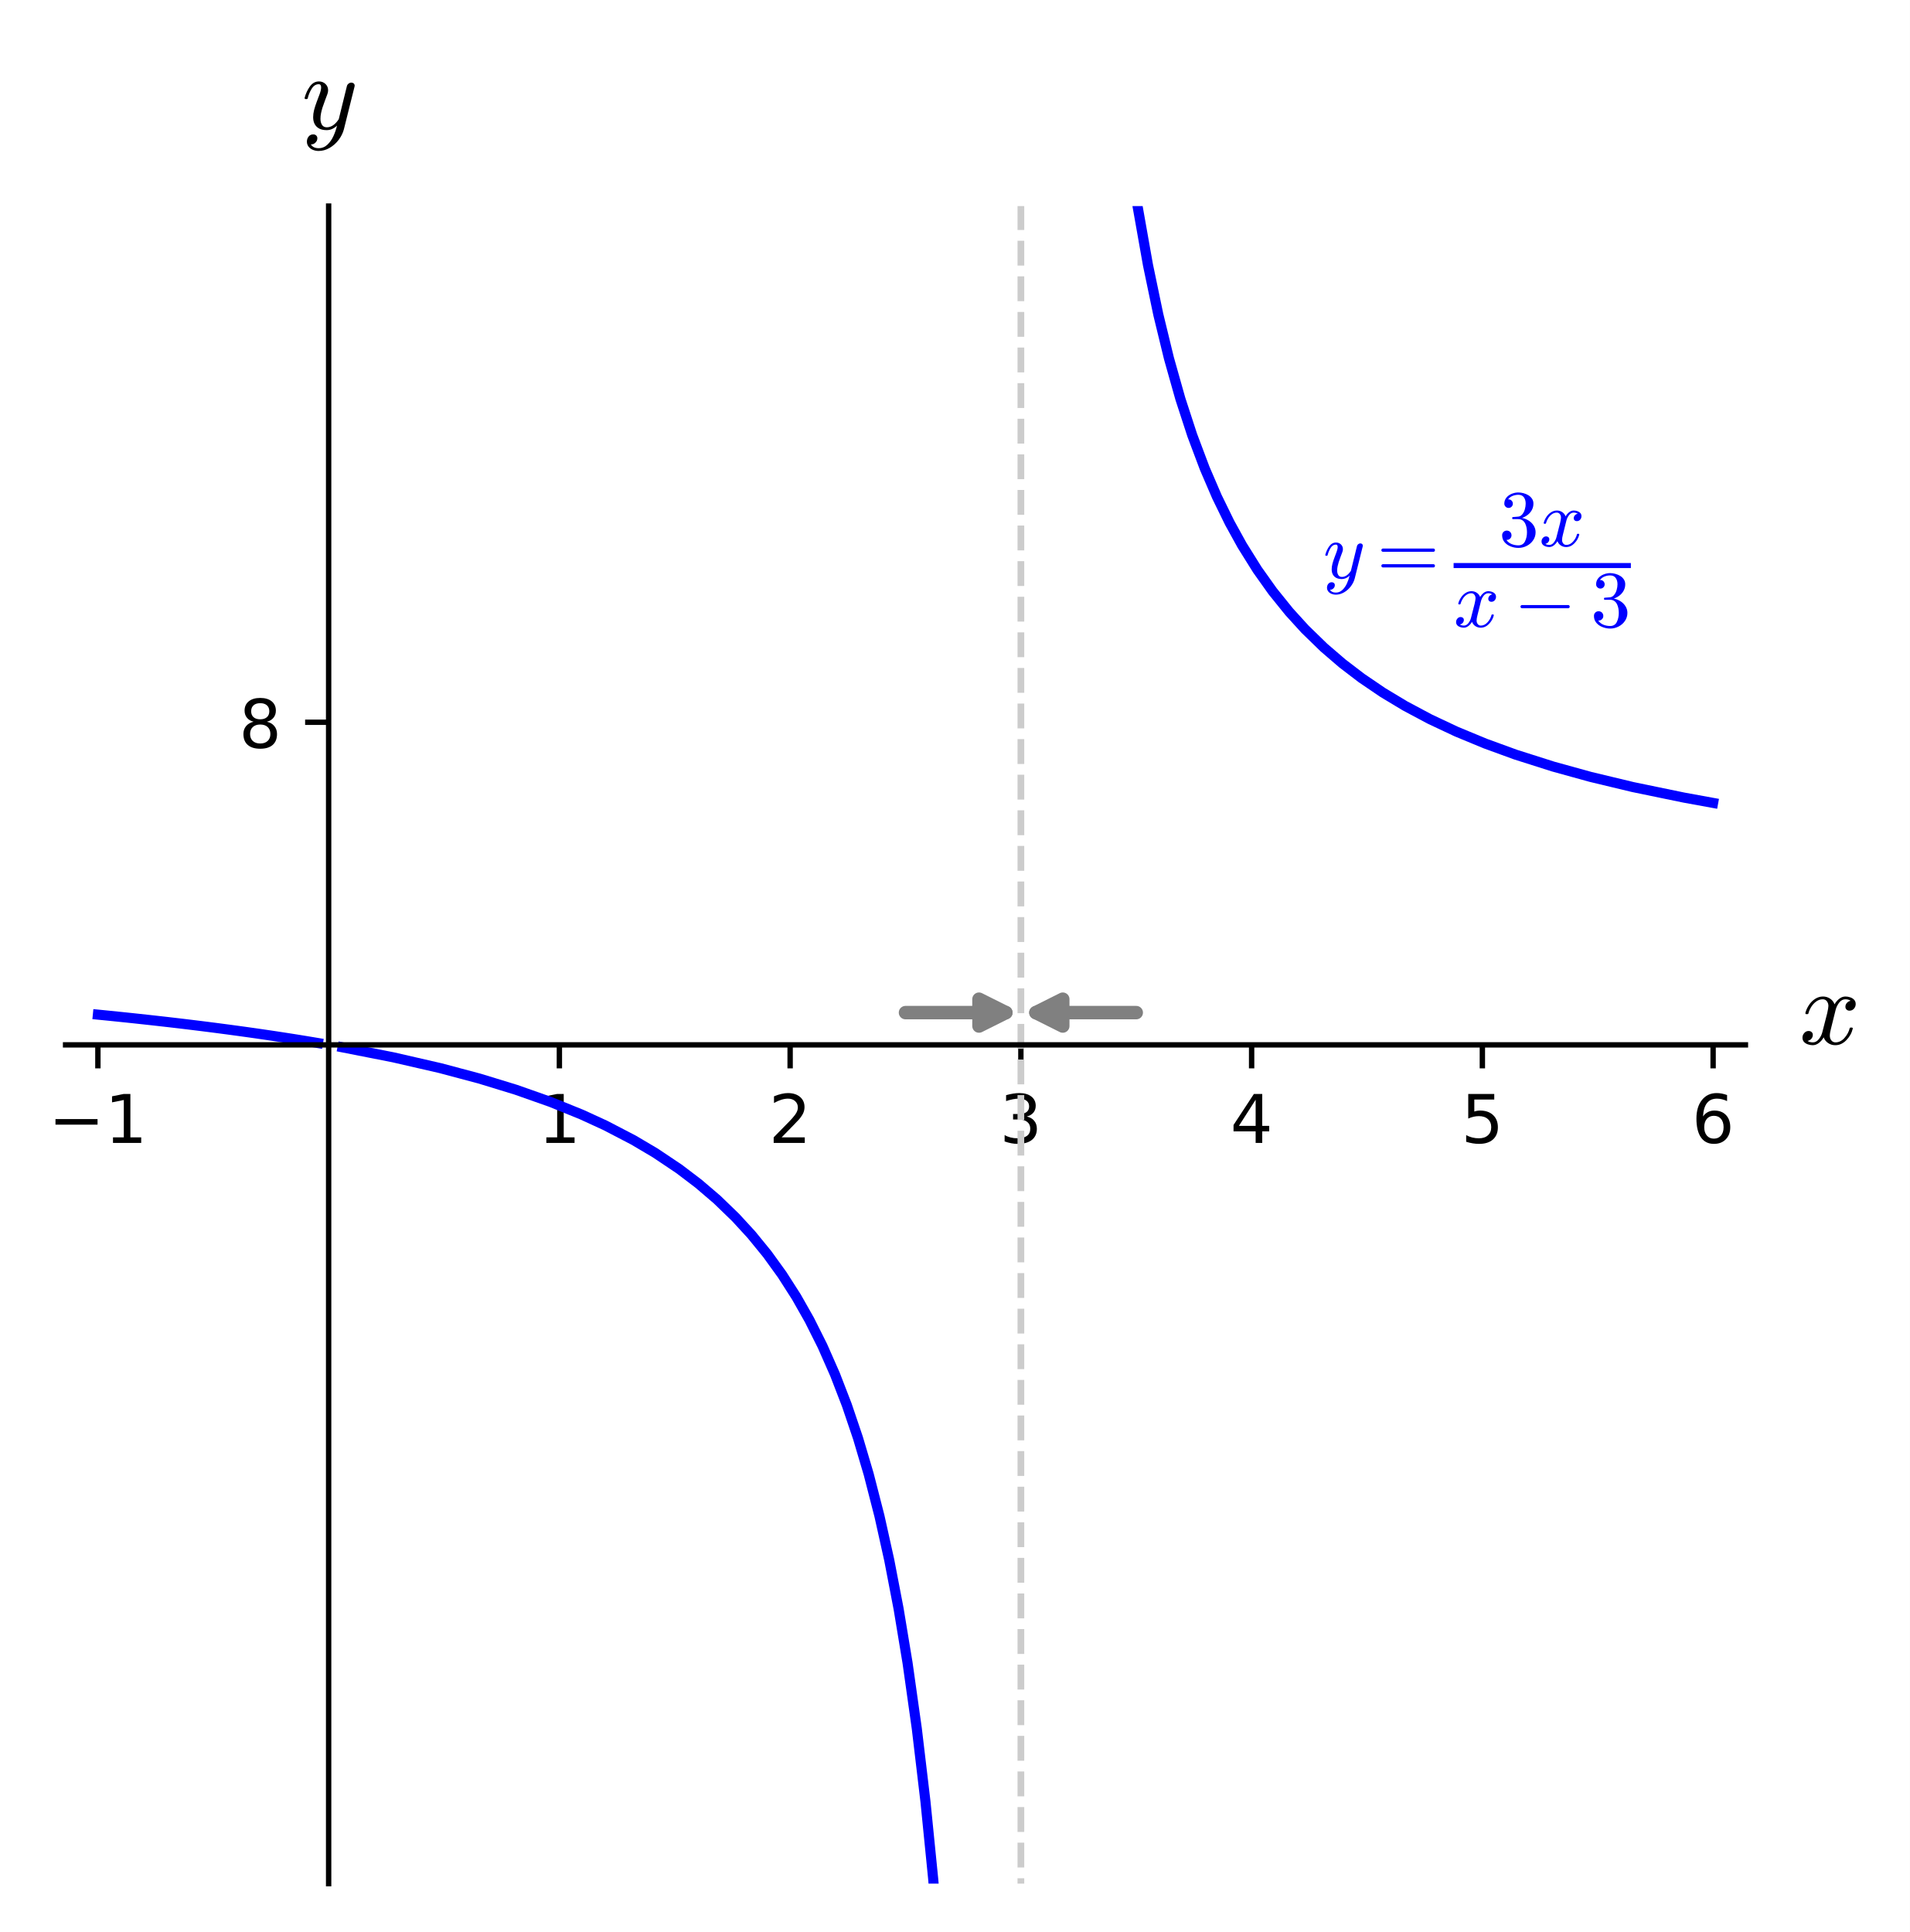
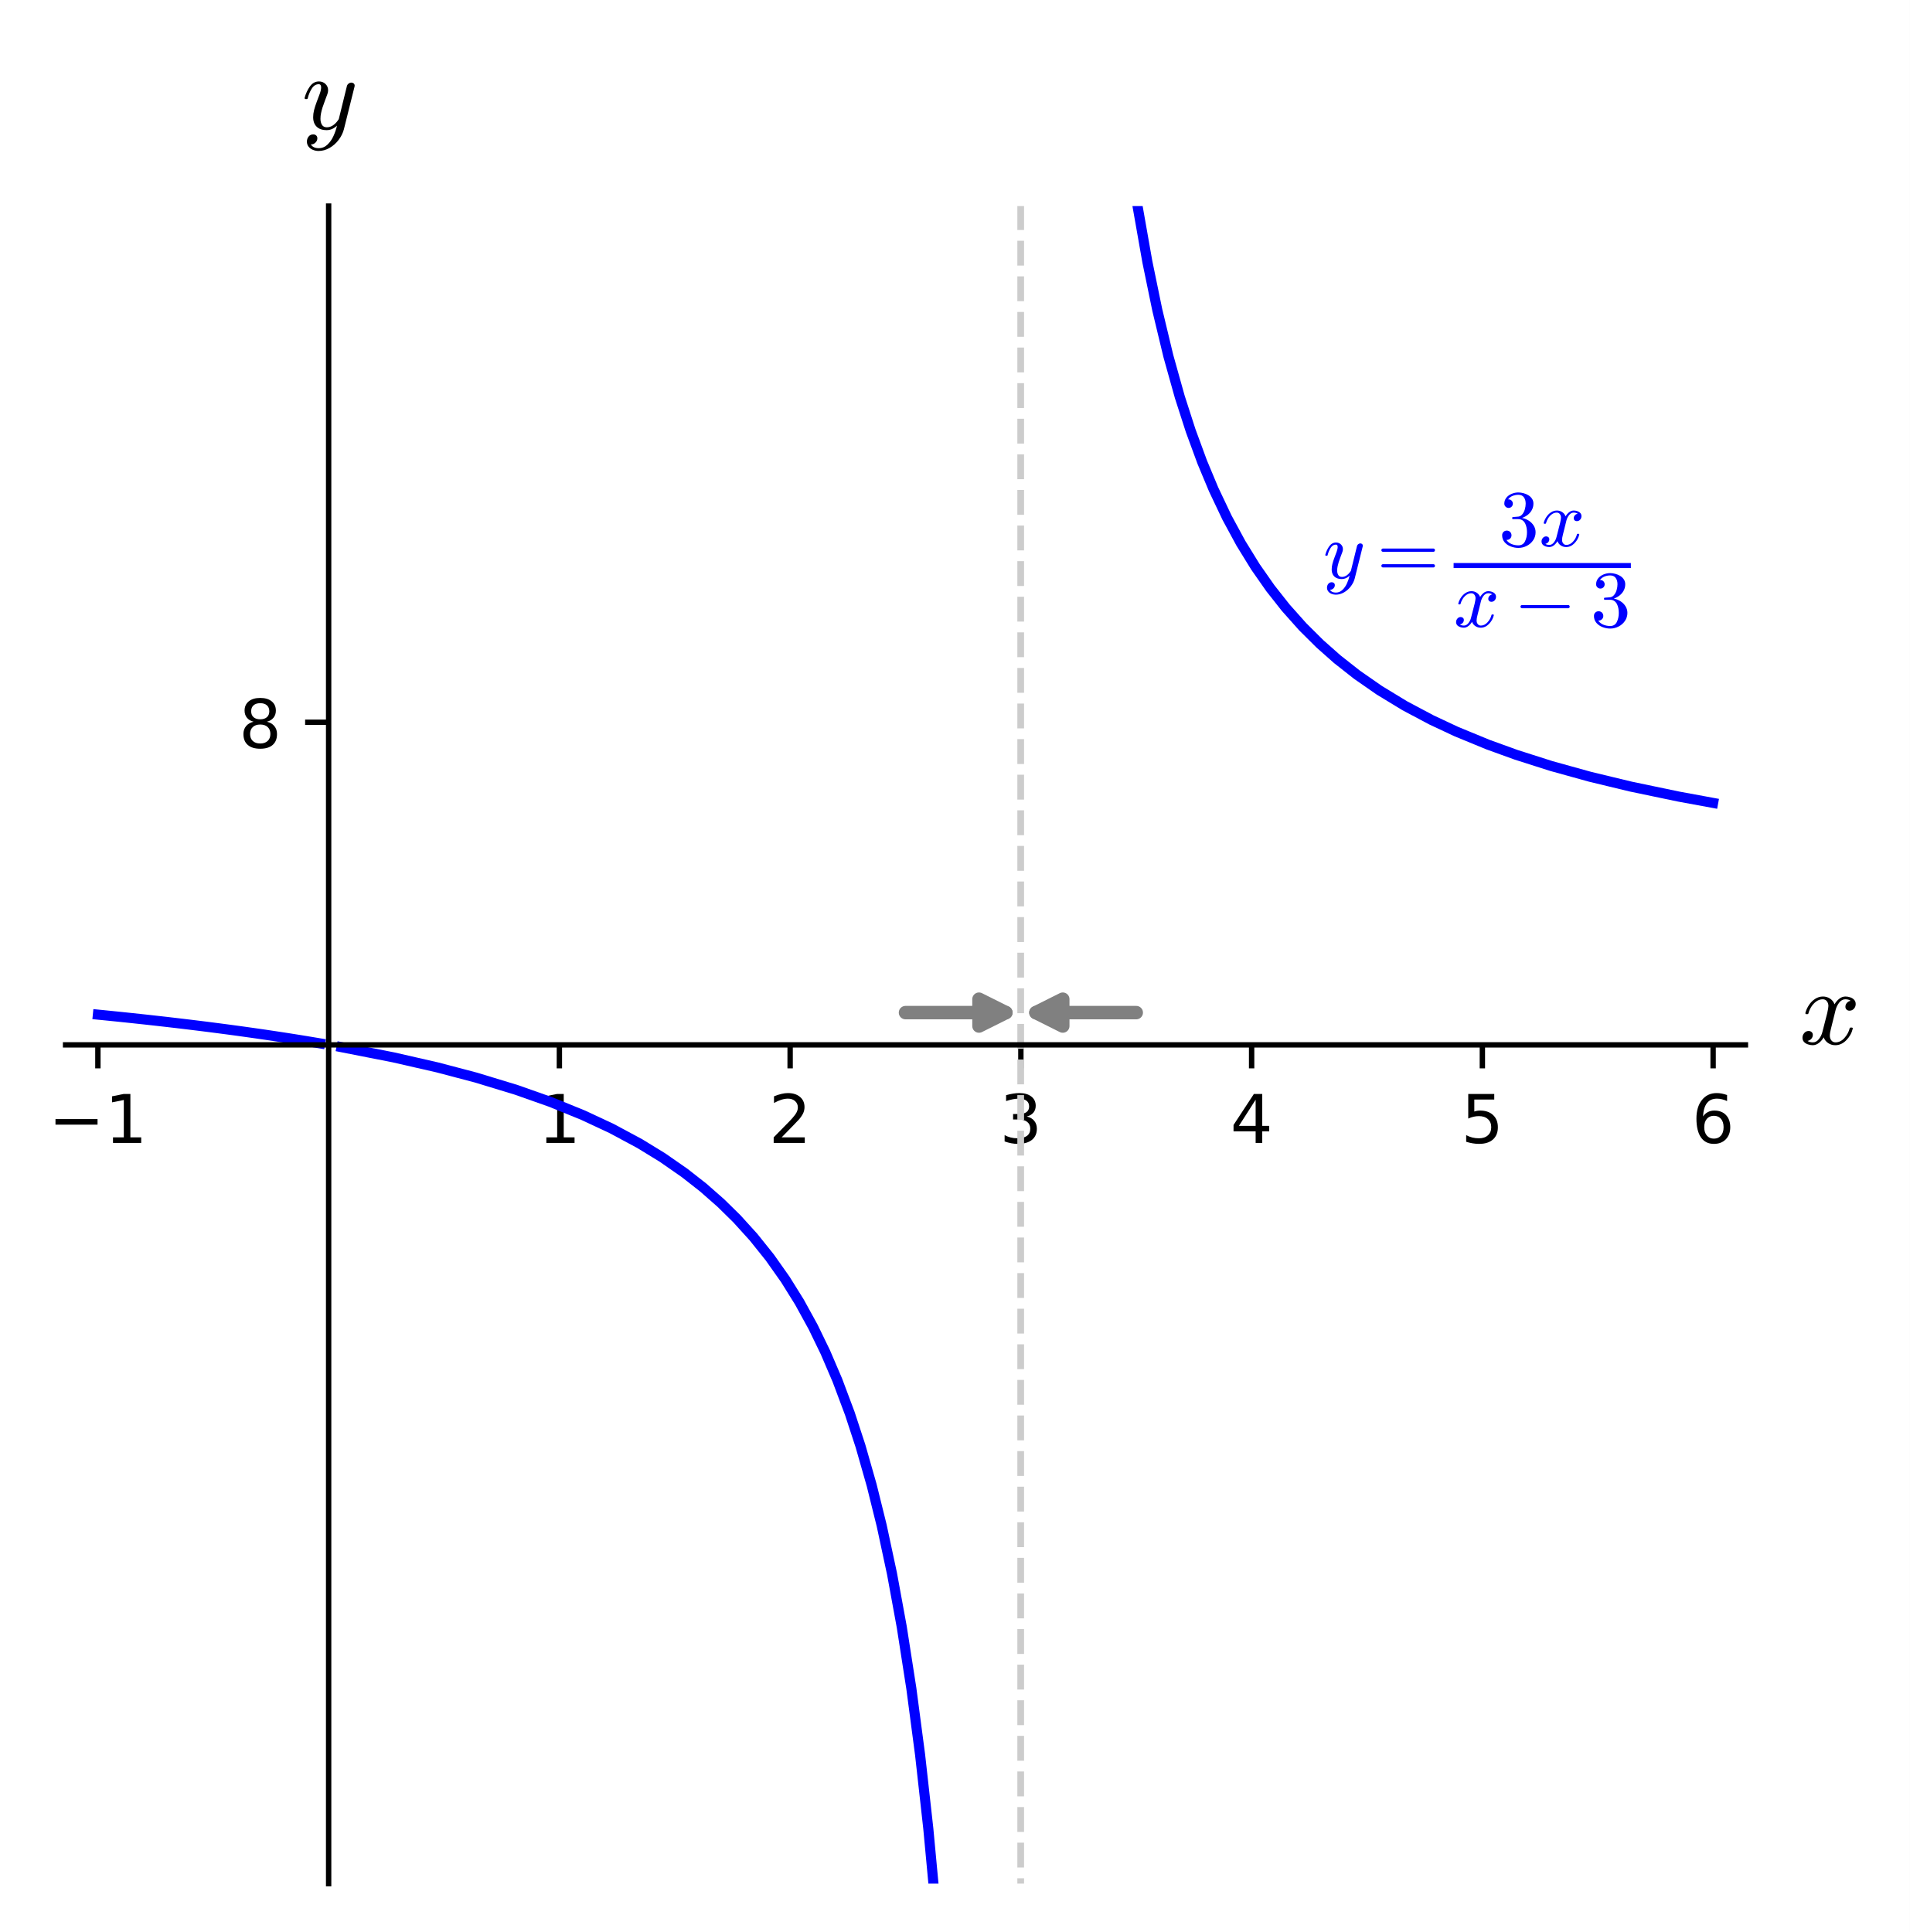
<svg xmlns="http://www.w3.org/2000/svg" xmlns:xlink="http://www.w3.org/1999/xlink" height="287.645pt" version="1.1" viewBox="0 0 284.29 287.645" width="284.29pt">
  <defs>
    <style type="text/css">*{stroke-linecap:butt;stroke-linejoin:round;}</style>
  </defs>
  <g id="figure_1">
    <g id="patch_1">
      <path d="M 0 287.645  L 284.29 287.645  L 284.29 0  L 0 0  z " style="fill:#ffffff;" />
    </g>
    <g id="axes_1">
      <g id="patch_2">
        <path d="M 9.762 280.445  L 259.81 280.445  L 259.81 30.685  L 9.762 30.685  z " style="fill:#ffffff;" />
      </g>
      <g id="matplotlib.axis_1">
        <g id="xtick_1">
          <g id="line2d_1">
            <defs>
-               <path d="M 0 0  L 0 3.5  " id="m660ea3696f" style="stroke:#000000;stroke-width:0.8;" />
-             </defs>
-             <g>
-               <use style="stroke:#000000;stroke-width:0.8;" x="14.571" xlink:href="#m660ea3696f" y="155.565" />
+               <path d="M 0 0  L 0 3.5  " id="mb729ddedbf" style="stroke:#000000;stroke-width:0.8;" />
+             </defs>
+             <g>
+               <use style="stroke:#000000;stroke-width:0.8;" x="14.571" xlink:href="#mb729ddedbf" y="155.565" />
            </g>
          </g>
          <g id="text_1">
            <g transform="translate(7.2 170.1634)scale(0.1 -0.1)">
              <defs>
                <path d="M 10.594 35.5  L 73.188 35.5  L 73.188 27.203  L 10.594 27.203  z " id="DejaVuSans-8722" />
                <path d="M 12.406 8.297  L 28.516 8.297  L 28.516 63.922  L 10.984 60.406  L 10.984 69.391  L 28.422 72.906  L 38.281 72.906  L 38.281 8.297  L 54.391 8.297  L 54.391 0  L 12.406 0  z " id="DejaVuSans-49" />
              </defs>
              <use xlink:href="#DejaVuSans-8722" />
              <use x="83.789" xlink:href="#DejaVuSans-49" />
            </g>
          </g>
        </g>
        <g id="xtick_2">
          <g id="line2d_2">
            <g>
-               <use style="stroke:#000000;stroke-width:0.8;" x="83.265" xlink:href="#m660ea3696f" y="155.565" />
+               <use style="stroke:#000000;stroke-width:0.8;" x="83.265" xlink:href="#mb729ddedbf" y="155.565" />
            </g>
          </g>
          <g id="text_2">
            <g transform="translate(80.08416 170.1634)scale(0.1 -0.1)">
              <use xlink:href="#DejaVuSans-49" />
            </g>
          </g>
        </g>
        <g id="xtick_3">
          <g id="line2d_3">
            <g>
-               <use style="stroke:#000000;stroke-width:0.8;" x="117.613" xlink:href="#m660ea3696f" y="155.565" />
+               <use style="stroke:#000000;stroke-width:0.8;" x="117.613" xlink:href="#mb729ddedbf" y="155.565" />
            </g>
          </g>
          <g id="text_3">
            <g transform="translate(114.4313 170.1634)scale(0.1 -0.1)">
              <defs>
                <path d="M 19.188 8.297  L 53.609 8.297  L 53.609 0  L 7.328 0  L 7.328 8.297  Q 12.938 14.109 22.625 23.891  Q 32.328 33.688 34.812 36.531  Q 39.547 41.844 41.422 45.531  Q 43.312 49.219 43.312 52.781  Q 43.312 58.594 39.234 62.25  Q 35.156 65.922 28.609 65.922  Q 23.969 65.922 18.812 64.312  Q 13.672 62.703 7.812 59.422  L 7.812 69.391  Q 13.766 71.781 18.938 73  Q 24.125 74.219 28.422 74.219  Q 39.75 74.219 46.484 68.547  Q 53.219 62.891 53.219 53.422  Q 53.219 48.922 51.531 44.891  Q 49.859 40.875 45.406 35.406  Q 44.188 33.984 37.641 27.219  Q 31.109 20.453 19.188 8.297  z " id="DejaVuSans-50" />
              </defs>
              <use xlink:href="#DejaVuSans-50" />
            </g>
          </g>
        </g>
        <g id="xtick_4">
          <g id="line2d_4">
            <g>
-               <use style="stroke:#000000;stroke-width:0.8;" x="151.96" xlink:href="#m660ea3696f" y="155.565" />
+               <use style="stroke:#000000;stroke-width:0.8;" x="151.96" xlink:href="#mb729ddedbf" y="155.565" />
            </g>
          </g>
          <g id="text_4">
            <g transform="translate(148.7785 170.1634)scale(0.1 -0.1)">
              <defs>
                <path d="M 40.578 39.312  Q 47.656 37.797 51.625 33  Q 55.609 28.219 55.609 21.188  Q 55.609 10.406 48.188 4.484  Q 40.766 -1.422 27.094 -1.422  Q 22.516 -1.422 17.656 -0.516  Q 12.797 0.391 7.625 2.203  L 7.625 11.719  Q 11.719 9.328 16.594 8.109  Q 21.484 6.891 26.812 6.891  Q 36.078 6.891 40.938 10.547  Q 45.797 14.203 45.797 21.188  Q 45.797 27.641 41.281 31.266  Q 36.766 34.906 28.719 34.906  L 20.219 34.906  L 20.219 43.016  L 29.109 43.016  Q 36.375 43.016 40.234 45.922  Q 44.094 48.828 44.094 54.297  Q 44.094 59.906 40.109 62.906  Q 36.141 65.922 28.719 65.922  Q 24.656 65.922 20.016 65.031  Q 15.375 64.156 9.812 62.312  L 9.812 71.094  Q 15.438 72.656 20.344 73.438  Q 25.25 74.219 29.594 74.219  Q 40.828 74.219 47.359 69.109  Q 53.906 64.016 53.906 55.328  Q 53.906 49.266 50.438 45.094  Q 46.969 40.922 40.578 39.312  z " id="DejaVuSans-51" />
              </defs>
              <use xlink:href="#DejaVuSans-51" />
            </g>
          </g>
        </g>
        <g id="xtick_5">
          <g id="line2d_5">
            <g>
-               <use style="stroke:#000000;stroke-width:0.8;" x="186.307" xlink:href="#m660ea3696f" y="155.565" />
+               <use style="stroke:#000000;stroke-width:0.8;" x="186.307" xlink:href="#mb729ddedbf" y="155.565" />
            </g>
          </g>
          <g id="text_5">
            <g transform="translate(183.1256 170.1634)scale(0.1 -0.1)">
              <defs>
                <path d="M 37.797 64.312  L 12.891 25.391  L 37.797 25.391  z M 35.203 72.906  L 47.609 72.906  L 47.609 25.391  L 58.016 25.391  L 58.016 17.188  L 47.609 17.188  L 47.609 0  L 37.797 0  L 37.797 17.188  L 4.891 17.188  L 4.891 26.703  z " id="DejaVuSans-52" />
              </defs>
              <use xlink:href="#DejaVuSans-52" />
            </g>
          </g>
        </g>
        <g id="xtick_6">
          <g id="line2d_6">
            <g>
-               <use style="stroke:#000000;stroke-width:0.8;" x="220.654" xlink:href="#m660ea3696f" y="155.565" />
+               <use style="stroke:#000000;stroke-width:0.8;" x="220.654" xlink:href="#mb729ddedbf" y="155.565" />
            </g>
          </g>
          <g id="text_6">
            <g transform="translate(217.4728 170.1634)scale(0.1 -0.1)">
              <defs>
                <path d="M 10.797 72.906  L 49.516 72.906  L 49.516 64.594  L 19.828 64.594  L 19.828 46.734  Q 21.969 47.469 24.109 47.828  Q 26.266 48.188 28.422 48.188  Q 40.625 48.188 47.75 41.5  Q 54.891 34.812 54.891 23.391  Q 54.891 11.625 47.562 5.094  Q 40.234 -1.422 26.906 -1.422  Q 22.312 -1.422 17.547 -0.641  Q 12.797 0.141 7.719 1.703  L 7.719 11.625  Q 12.109 9.234 16.797 8.062  Q 21.484 6.891 26.703 6.891  Q 35.156 6.891 40.078 11.328  Q 45.016 15.766 45.016 23.391  Q 45.016 31 40.078 35.438  Q 35.156 39.891 26.703 39.891  Q 22.75 39.891 18.812 39.016  Q 14.891 38.141 10.797 36.281  z " id="DejaVuSans-53" />
              </defs>
              <use xlink:href="#DejaVuSans-53" />
            </g>
          </g>
        </g>
        <g id="xtick_7">
          <g id="line2d_7">
            <g>
-               <use style="stroke:#000000;stroke-width:0.8;" x="255.001" xlink:href="#m660ea3696f" y="155.565" />
+               <use style="stroke:#000000;stroke-width:0.8;" x="255.001" xlink:href="#mb729ddedbf" y="155.565" />
            </g>
          </g>
          <g id="text_7">
            <g transform="translate(251.8199 170.1634)scale(0.1 -0.1)">
              <defs>
                <path d="M 33.016 40.375  Q 26.375 40.375 22.484 35.828  Q 18.609 31.297 18.609 23.391  Q 18.609 15.531 22.484 10.953  Q 26.375 6.391 33.016 6.391  Q 39.656 6.391 43.531 10.953  Q 47.406 15.531 47.406 23.391  Q 47.406 31.297 43.531 35.828  Q 39.656 40.375 33.016 40.375  z M 52.594 71.297  L 52.594 62.312  Q 48.875 64.062 45.094 64.984  Q 41.312 65.922 37.594 65.922  Q 27.828 65.922 22.672 59.328  Q 17.531 52.734 16.797 39.406  Q 19.672 43.656 24.016 45.922  Q 28.375 48.188 33.594 48.188  Q 44.578 48.188 50.953 41.516  Q 57.328 34.859 57.328 23.391  Q 57.328 12.156 50.688 5.359  Q 44.047 -1.422 33.016 -1.422  Q 20.359 -1.422 13.672 8.266  Q 6.984 17.969 6.984 36.375  Q 6.984 53.656 15.188 63.938  Q 23.391 74.219 37.203 74.219  Q 40.922 74.219 44.703 73.484  Q 48.484 72.75 52.594 71.297  z " id="DejaVuSans-54" />
              </defs>
              <use xlink:href="#DejaVuSans-54" />
            </g>
          </g>
        </g>
        <g id="text_8">
          <g transform="translate(267.8098 155.565)scale(0.16 -0.16)">
            <defs>
              <path d="M 7.812 2.875  Q 9.578 1.516 12.797 1.516  Q 15.922 1.516 18.312 4.516  Q 20.703 7.516 21.578 11.078  L 26.125 28.812  Q 27.203 33.641 27.203 35.406  Q 27.203 37.891 25.812 39.75  Q 24.422 41.609 21.922 41.609  Q 18.75 41.609 15.969 39.625  Q 13.188 37.641 11.281 34.594  Q 9.375 31.547 8.594 28.422  Q 8.406 27.781 7.812 27.781  L 6.594 27.781  Q 5.812 27.781 5.812 28.719  L 5.812 29  Q 6.781 32.719 9.125 36.25  Q 11.469 39.797 14.859 41.984  Q 18.266 44.188 22.125 44.188  Q 25.781 44.188 28.734 42.234  Q 31.688 40.281 32.906 36.922  Q 34.625 39.984 37.281 42.078  Q 39.938 44.188 43.109 44.188  Q 45.266 44.188 47.5 43.422  Q 49.75 42.672 51.172 41.109  Q 52.594 39.547 52.594 37.203  Q 52.594 34.672 50.953 32.828  Q 49.312 31 46.781 31  Q 45.172 31 44.094 32.031  Q 43.016 33.062 43.016 34.625  Q 43.016 36.719 44.453 38.297  Q 45.906 39.891 47.906 40.188  Q 46.094 41.609 42.922 41.609  Q 39.703 41.609 37.328 38.625  Q 34.969 35.641 33.984 31.984  L 29.594 14.312  Q 28.516 10.297 28.516 7.719  Q 28.516 5.172 29.953 3.344  Q 31.391 1.516 33.797 1.516  Q 38.484 1.516 42.156 5.641  Q 45.844 9.766 47.016 14.703  Q 47.219 15.281 47.797 15.281  L 49.031 15.281  Q 49.422 15.281 49.656 15.016  Q 49.906 14.75 49.906 14.406  Q 49.906 14.312 49.812 14.109  Q 48.391 8.156 43.844 3.516  Q 39.312 -1.125 33.594 -1.125  Q 29.938 -1.125 26.984 0.844  Q 24.031 2.828 22.797 6.203  Q 21.234 3.266 18.469 1.062  Q 15.719 -1.125 12.594 -1.125  Q 10.453 -1.125 8.172 -0.359  Q 5.906 0.391 4.484 1.953  Q 3.078 3.516 3.078 5.906  Q 3.078 8.25 4.703 10.172  Q 6.344 12.109 8.797 12.109  Q 10.453 12.109 11.578 11.109  Q 12.703 10.109 12.703 8.5  Q 12.703 6.391 11.297 4.828  Q 9.906 3.266 7.812 2.875  z " id="Cmmi10-120" />
            </defs>
            <use transform="translate(0 0.8125)" xlink:href="#Cmmi10-120" />
          </g>
        </g>
      </g>
      <g id="matplotlib.axis_2">
        <g id="ytick_1">
          <g id="line2d_8">
            <defs>
-               <path d="M 0 0  L -3.5 0  " id="m23328fc6b4" style="stroke:#000000;stroke-width:0.8;" />
-             </defs>
-             <g>
-               <use style="stroke:#000000;stroke-width:0.8;" x="48.918" xlink:href="#m23328fc6b4" y="107.534" />
+               <path d="M 0 0  L -3.5 0  " id="mc098d00be2" style="stroke:#000000;stroke-width:0.8;" />
+             </defs>
+             <g>
+               <use style="stroke:#000000;stroke-width:0.8;" x="48.918" xlink:href="#mc098d00be2" y="107.534" />
            </g>
          </g>
          <g id="text_9">
            <g transform="translate(35.55575 111.3334)scale(0.1 -0.1)">
              <defs>
                <path d="M 31.781 34.625  Q 24.75 34.625 20.719 30.859  Q 16.703 27.094 16.703 20.516  Q 16.703 13.922 20.719 10.156  Q 24.75 6.391 31.781 6.391  Q 38.812 6.391 42.859 10.172  Q 46.922 13.969 46.922 20.516  Q 46.922 27.094 42.891 30.859  Q 38.875 34.625 31.781 34.625  z M 21.922 38.812  Q 15.578 40.375 12.031 44.719  Q 8.5 49.078 8.5 55.328  Q 8.5 64.062 14.719 69.141  Q 20.953 74.219 31.781 74.219  Q 42.672 74.219 48.875 69.141  Q 55.078 64.062 55.078 55.328  Q 55.078 49.078 51.531 44.719  Q 48 40.375 41.703 38.812  Q 48.828 37.156 52.797 32.312  Q 56.781 27.484 56.781 20.516  Q 56.781 9.906 50.312 4.234  Q 43.844 -1.422 31.781 -1.422  Q 19.734 -1.422 13.25 4.234  Q 6.781 9.906 6.781 20.516  Q 6.781 27.484 10.781 32.312  Q 14.797 37.156 21.922 38.812  z M 18.312 54.391  Q 18.312 48.734 21.844 45.562  Q 25.391 42.391 31.781 42.391  Q 38.141 42.391 41.719 45.562  Q 45.312 48.734 45.312 54.391  Q 45.312 60.062 41.719 63.234  Q 38.141 66.406 31.781 66.406  Q 25.391 66.406 21.844 63.234  Q 18.312 60.062 18.312 54.391  z " id="DejaVuSans-56" />
              </defs>
              <use xlink:href="#DejaVuSans-56" />
            </g>
          </g>
        </g>
        <g id="text_10">
          <g transform="translate(44.91825 19.325)scale(0.16 -0.16)">
            <defs>
              <path d="M 8.406 -14.312  Q 10.5 -17.922 15.719 -17.922  Q 20.453 -17.922 23.922 -14.594  Q 27.391 -11.281 29.516 -6.562  Q 31.641 -1.859 32.812 3.078  Q 28.375 -1.125 23.188 -1.125  Q 19.234 -1.125 16.453 0.234  Q 13.672 1.609 12.125 4.312  Q 10.594 7.031 10.594 10.891  Q 10.594 14.156 11.469 17.594  Q 12.359 21.047 13.938 25.266  Q 15.531 29.5 16.703 32.625  Q 18.016 36.281 18.016 38.625  Q 18.016 41.609 15.828 41.609  Q 11.859 41.609 9.297 37.531  Q 6.734 33.453 5.516 28.422  Q 5.328 27.781 4.688 27.781  L 3.516 27.781  Q 2.688 27.781 2.688 28.719  L 2.688 29  Q 4.297 34.969 7.609 39.578  Q 10.938 44.188 16.016 44.188  Q 19.578 44.188 22.047 41.844  Q 24.516 39.5 24.516 35.891  Q 24.516 34.031 23.688 31.984  Q 23.25 30.766 21.688 26.656  Q 20.125 22.562 19.281 19.875  Q 18.453 17.188 17.922 14.594  Q 17.391 12.016 17.391 9.422  Q 17.391 6.109 18.797 3.812  Q 20.219 1.516 23.297 1.516  Q 29.5 1.516 34.422 9.078  L 42 39.891  Q 42.328 41.219 43.547 42.156  Q 44.781 43.109 46.188 43.109  Q 47.406 43.109 48.312 42.328  Q 49.219 41.547 49.219 40.281  Q 49.219 39.703 49.125 39.5  L 39.203 -0.297  Q 37.891 -5.422 34.375 -10.109  Q 30.859 -14.797 25.906 -17.656  Q 20.953 -20.516 15.578 -20.516  Q 12.984 -20.516 10.438 -19.5  Q 7.906 -18.5 6.344 -16.5  Q 4.781 -14.5 4.781 -11.812  Q 4.781 -9.078 6.391 -7.078  Q 8.016 -5.078 10.688 -5.078  Q 12.312 -5.078 13.406 -6.078  Q 14.5 -7.078 14.5 -8.688  Q 14.5 -10.984 12.781 -12.688  Q 11.078 -14.406 8.797 -14.406  Q 8.688 -14.359 8.594 -14.328  Q 8.5 -14.312 8.406 -14.312  z " id="Cmmi10-121" />
            </defs>
            <use transform="translate(0 0.8125)" xlink:href="#Cmmi10-121" />
          </g>
        </g>
      </g>
      <g id="patch_3">
-         <path clip-path="url(#p50aaa25afc)" d="M 134.786 150.762  Q 143.373 150.762 149.724 150.762  " style="fill:none;stroke:#808080;stroke-linecap:round;stroke-width:2;" />
-         <path clip-path="url(#p50aaa25afc)" d="M 145.724 148.762  L 149.724 150.762  L 145.724 152.762  L 145.724 148.762  z " style="fill:#808080;stroke:#808080;stroke-linecap:round;stroke-width:2;" />
+         <path clip-path="url(#pfdf6135635)" d="M 134.786 150.762  Q 143.373 150.762 149.724 150.762  " style="fill:none;stroke:#808080;stroke-linecap:round;stroke-width:2;" />
+         <path clip-path="url(#pfdf6135635)" d="M 145.724 148.762  L 149.724 150.762  L 145.724 152.762  L 145.724 148.762  z " style="fill:#808080;stroke:#808080;stroke-linecap:round;stroke-width:2;" />
      </g>
      <g id="patch_4">
-         <path clip-path="url(#p50aaa25afc)" d="M 169.133 150.762  Q 160.547 150.762 154.196 150.762  " style="fill:none;stroke:#808080;stroke-linecap:round;stroke-width:2;" />
-         <path clip-path="url(#p50aaa25afc)" d="M 158.196 152.762  L 154.196 150.762  L 158.196 148.762  L 158.196 152.762  z " style="fill:#808080;stroke:#808080;stroke-linecap:round;stroke-width:2;" />
+         <path clip-path="url(#pfdf6135635)" d="M 169.133 150.762  Q 160.547 150.762 154.196 150.762  " style="fill:none;stroke:#808080;stroke-linecap:round;stroke-width:2;" />
+         <path clip-path="url(#pfdf6135635)" d="M 158.196 152.762  L 154.196 150.762  L 158.196 148.762  L 158.196 152.762  z " style="fill:#808080;stroke:#808080;stroke-linecap:round;stroke-width:2;" />
      </g>
      <g id="line2d_9">
-         <path clip-path="url(#p50aaa25afc)" d="M 14.571 151.062  L 15.61 151.165  L 16.4 151.244  L 17.925 151.4  L 18.886 151.5  L 20.123 151.631  L 22.094 151.845  L 22.72 151.914  L 24.643 152.131  L 25.119 152.185  L 26.64 152.363  L 27.79 152.5  L 28.847 152.629  L 30.154 152.79  L 31.881 153.009  L 32.151 153.044  L 34.052 153.294  L 35.537 153.495  L 36.757 153.664  L 37.898 153.825  L 38.275 153.879  L 40.218 154.163  L 40.955 154.273  L 42.096 154.447  L 44.012 154.746  L 44.978 154.902  L 45.535 154.992  L 47.325 155.291  " style="fill:none;stroke:#0000ff;stroke-linecap:square;stroke-width:1.5;" />
+         <path clip-path="url(#pfdf6135635)" d="M 14.571 151.062  L 15.46 151.15  L 16.444 151.249  L 17.984 151.406  L 19.208 151.534  L 21.135 151.74  L 21.581 151.788  L 22.564 151.897  L 24.701 152.137  L 25.767 152.261  L 26.992 152.405  L 28.25 152.556  L 29.589 152.72  L 30.097 152.783  L 31.174 152.919  L 32.891 153.141  L 34.093 153.299  L 35.621 153.506  L 35.818 153.533  L 37.662 153.791  L 39.249 154.02  L 39.471 154.052  L 41.323 154.329  L 42.287 154.476  L 43.255 154.627  L 44.265 154.787  L 45.565 154.997  L 47.649 155.346  " style="fill:none;stroke:#0000ff;stroke-linecap:square;stroke-width:1.5;" />
      </g>
      <g id="line2d_10">
-         <path clip-path="url(#p50aaa25afc)" d="M 50.994 155.935  L 58.506 157.413  L 65.517 159.024  L 71.386 160.588  L 76.803 162.248  L 81.95 164.063  L 86.58 165.94  L 90.09 167.551  L 94.29 169.736  L 97.527 171.65  L 101.093 174.039  L 103.976 176.232  L 106.743 178.598  L 109.498 181.262  L 111.857 183.833  L 114.21 186.717  L 116.42 189.775  L 118.54 193.087  L 120.488 196.526  L 122.427 200.397  L 124.299 204.649  L 126.049 209.181  L 127.711 214.091  L 129.308 219.486  L 130.91 225.724  L 132.365 232.269  L 133.756 239.508  L 135.092 247.583  L 136.468 257.357  L 137.758 268.237  L 138.902 279.689  L 139.676 288.645  L 139.676 288.645  " style="fill:none;stroke:#0000ff;stroke-linecap:square;stroke-width:1.5;" />
+         <path clip-path="url(#pfdf6135635)" d="M 50.839 155.907  L 58.564 157.425  L 65.083 158.916  L 70.828 160.429  L 76.841 162.26  L 81.965 164.069  L 86.822 166.046  L 91.037 168.017  L 95.231 170.269  L 98.608 172.34  L 101.902 174.63  L 104.668 176.798  L 107.302 179.113  L 109.681 181.451  L 112.164 184.19  L 114.595 187.225  L 116.904 190.495  L 118.996 193.856  L 121.031 197.56  L 122.853 201.317  L 124.645 205.501  L 126.499 210.447  L 128.086 215.293  L 129.749 221.114  L 131.241 227.133  L 132.776 234.297  L 134.229 242.229  L 135.655 251.379  L 136.957 261.259  L 138.177 272.212  L 139.395 285.26  L 139.676 288.645  L 139.676 288.645  " style="fill:none;stroke:#0000ff;stroke-linecap:square;stroke-width:1.5;" />
      </g>
      <g id="line2d_11">
-         <path clip-path="url(#p50aaa25afc)" d="M 151.96 288.645  L 151.96 -1  " style="fill:none;stroke:#cccccc;stroke-dasharray:3.7,1.6;stroke-dashoffset:0;" />
+         <path clip-path="url(#pfdf6135635)" d="M 151.934 288.645  L 151.934 -1  " style="fill:none;stroke:#cccccc;stroke-dasharray:3.7,1.6;stroke-dashoffset:0;" />
      </g>
      <g id="line2d_12">
-         <path clip-path="url(#p50aaa25afc)" d="M 165.355 -1  L 166.618 10.939  L 167.916 21.239  L 169.341 30.776  L 170.876 39.44  L 172.415 46.822  L 173.997 53.335  L 175.702 59.383  L 177.465 64.787  L 179.327 69.737  L 181.146 73.965  L 183.031 77.822  L 184.879 81.175  L 187.16 84.828  L 189.44 88.036  L 191.911 91.099  L 194.258 93.677  L 197.073 96.414  L 199.827 98.781  L 202.671 100.955  L 205.823 103.097  L 209.125 105.087  L 212.862 107.079  L 216.799 108.93  L 221.069 110.699  L 225.608 112.354  L 231.219 114.137  L 236.752 115.666  L 243.062 117.181  L 250.67 118.752  L 255.001 119.542  L 255.001 119.542  " style="fill:none;stroke:#0000ff;stroke-linecap:square;stroke-width:1.5;" />
+         <path clip-path="url(#pfdf6135635)" d="M 165.355 -1  L 166.57 10.524  L 167.939 21.409  L 169.339 30.761  L 170.788 38.983  L 172.266 46.157  L 173.914 53.018  L 175.615 59.097  L 177.231 64.113  L 178.949 68.789  L 180.651 72.866  L 182.65 77.081  L 184.709 80.882  L 186.882 84.409  L 189.098 87.579  L 191.389 90.483  L 193.917 93.32  L 196.471 95.857  L 199.048 98.14  L 201.998 100.463  L 205.314 102.769  L 209.098 105.072  L 213.09 107.193  L 216.784 108.923  L 221.484 110.859  L 225.692 112.382  L 230.902 114.044  L 236.68 115.647  L 242.732 117.107  L 249.871 118.598  L 255.001 119.542  L 255.001 119.542  " style="fill:none;stroke:#0000ff;stroke-linecap:square;stroke-width:1.5;" />
      </g>
      <g id="line2d_13" />
      <g id="patch_5">
        <path d="M 48.918 280.445  L 48.918 30.685  " style="fill:none;stroke:#000000;stroke-linecap:square;stroke-linejoin:miter;stroke-width:0.8;" />
      </g>
      <g id="patch_6">
        <path d="M 9.762 155.565  L 259.81 155.565  " style="fill:none;stroke:#000000;stroke-linecap:square;stroke-linejoin:miter;stroke-width:0.8;" />
      </g>
      <g id="text_11">
        <g style="fill:#0000ff;" transform="translate(196.954 86.15885)scale(0.12 -0.12)">
          <defs>
            <path d="M 7.516 13.281  Q 6.688 13.281 6.141 13.906  Q 5.609 14.547 5.609 15.281  Q 5.609 16.109 6.141 16.688  Q 6.688 17.281 7.516 17.281  L 70.312 17.281  Q 71.047 17.281 71.578 16.688  Q 72.125 16.109 72.125 15.281  Q 72.125 14.547 71.578 13.906  Q 71.047 13.281 70.312 13.281  z M 7.516 32.719  Q 6.688 32.719 6.141 33.297  Q 5.609 33.891 5.609 34.719  Q 5.609 35.453 6.141 36.078  Q 6.688 36.719 7.516 36.719  L 70.312 36.719  Q 71.047 36.719 71.578 36.078  Q 72.125 35.453 72.125 34.719  Q 72.125 33.891 71.578 33.297  Q 71.047 32.719 70.312 32.719  z " id="Cmr10-61" />
            <path d="M 9.516 7.719  Q 11.859 4.297 15.812 2.641  Q 19.781 0.984 24.312 0.984  Q 30.125 0.984 32.562 5.938  Q 35.016 10.891 35.016 17.188  Q 35.016 20.016 34.5 22.844  Q 33.984 25.688 32.766 28.125  Q 31.547 30.562 29.422 32.031  Q 27.297 33.5 24.219 33.5  L 17.578 33.5  Q 16.703 33.5 16.703 34.422  L 16.703 35.297  Q 16.703 36.078 17.578 36.078  L 23.094 36.531  Q 26.609 36.531 28.922 39.156  Q 31.25 41.797 32.328 45.578  Q 33.406 49.359 33.406 52.781  Q 33.406 57.562 31.156 60.641  Q 28.906 63.719 24.312 63.719  Q 20.516 63.719 17.047 62.281  Q 13.578 60.844 11.531 57.906  Q 11.719 57.953 11.859 57.984  Q 12.016 58.016 12.203 58.016  Q 14.453 58.016 15.969 56.453  Q 17.484 54.891 17.484 52.688  Q 17.484 50.531 15.969 48.969  Q 14.453 47.406 12.203 47.406  Q 10.016 47.406 8.453 48.969  Q 6.891 50.531 6.891 52.688  Q 6.891 56.984 9.469 60.156  Q 12.062 63.328 16.141 64.969  Q 20.219 66.609 24.312 66.609  Q 27.344 66.609 30.703 65.703  Q 34.078 64.797 36.812 63.109  Q 39.547 61.422 41.281 58.781  Q 43.016 56.156 43.016 52.781  Q 43.016 48.578 41.141 45.016  Q 39.266 41.453 35.984 38.859  Q 32.719 36.281 28.812 35.016  Q 33.156 34.188 37.062 31.734  Q 40.969 29.297 43.328 25.484  Q 45.703 21.688 45.703 17.281  Q 45.703 11.766 42.672 7.297  Q 39.656 2.828 34.719 0.312  Q 29.781 -2.203 24.312 -2.203  Q 19.625 -2.203 14.906 -0.406  Q 10.203 1.375 7.203 4.938  Q 4.203 8.5 4.203 13.484  Q 4.203 15.969 5.859 17.625  Q 7.516 19.281 10.016 19.281  Q 11.625 19.281 12.969 18.531  Q 14.312 17.781 15.062 16.406  Q 15.828 15.047 15.828 13.484  Q 15.828 11.031 14.109 9.375  Q 12.406 7.719 10.016 7.719  z " id="Cmr10-51" />
            <path d="M 10.203 23  Q 9.375 23 8.828 23.625  Q 8.297 24.266 8.297 25  Q 8.297 25.734 8.828 26.359  Q 9.375 27 10.203 27  L 67.578 27  Q 68.359 27 68.875 26.359  Q 69.391 25.734 69.391 25  Q 69.391 24.266 68.875 23.625  Q 68.359 23 67.578 23  z " id="Cmsy10-161" />
          </defs>
          <use transform="translate(0 0.6875)" xlink:href="#Cmmi10-121" />
          <use transform="translate(66.58203 0.6875)" xlink:href="#Cmr10-61" />
          <use transform="translate(217.8262 40.39062)" xlink:href="#Cmr10-51" />
          <use transform="translate(267.8262 40.39062)" xlink:href="#Cmmi10-120" />
          <use transform="translate(161.8262 -59.67188)" xlink:href="#Cmmi10-120" />
          <use transform="translate(236.4648 -59.67188)" xlink:href="#Cmsy10-161" />
          <use transform="translate(331.709 -59.67188)" xlink:href="#Cmr10-51" />
          <path d="M 161.826 13.188  L 161.826 19.438  L 381.709 19.438  L 381.709 13.188  L 161.826 13.188  z " />
        </g>
      </g>
    </g>
  </g>
  <defs>
-     <clipPath id="p50aaa25afc">
+     <clipPath id="pfdf6135635">
      <rect height="249.76" width="250.047" x="9.762" y="30.685" />
    </clipPath>
  </defs>
</svg>
